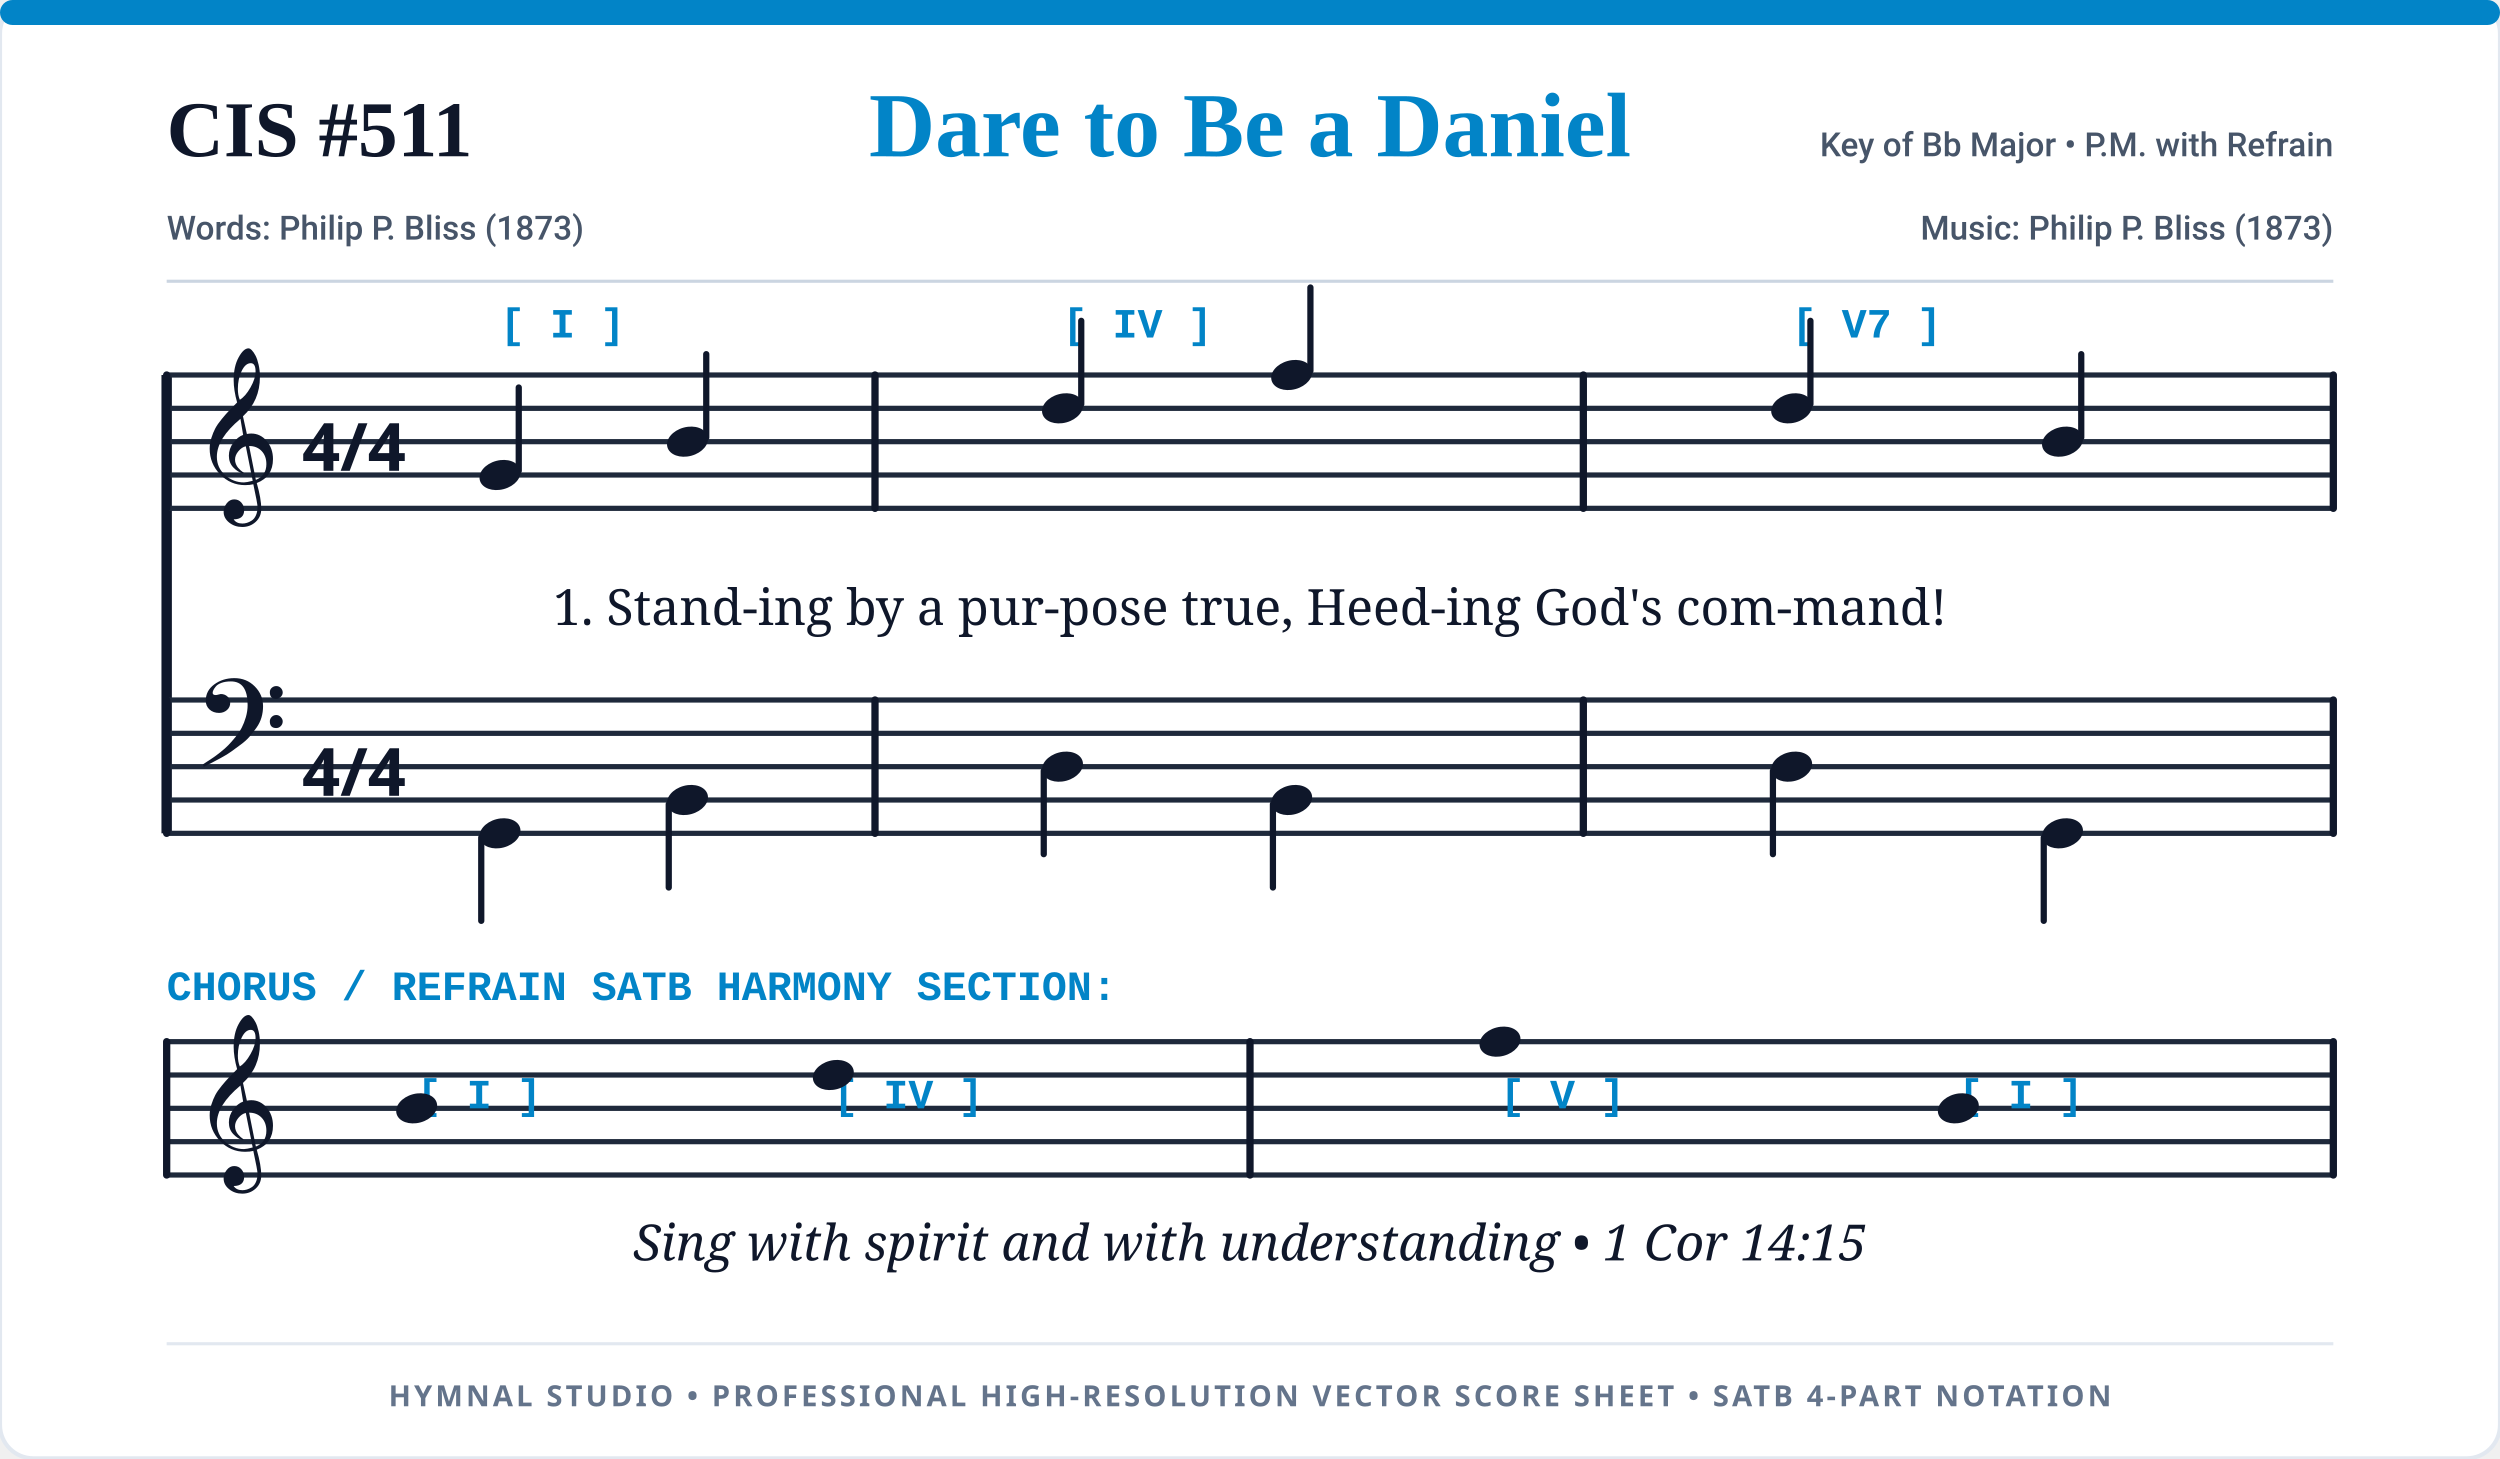
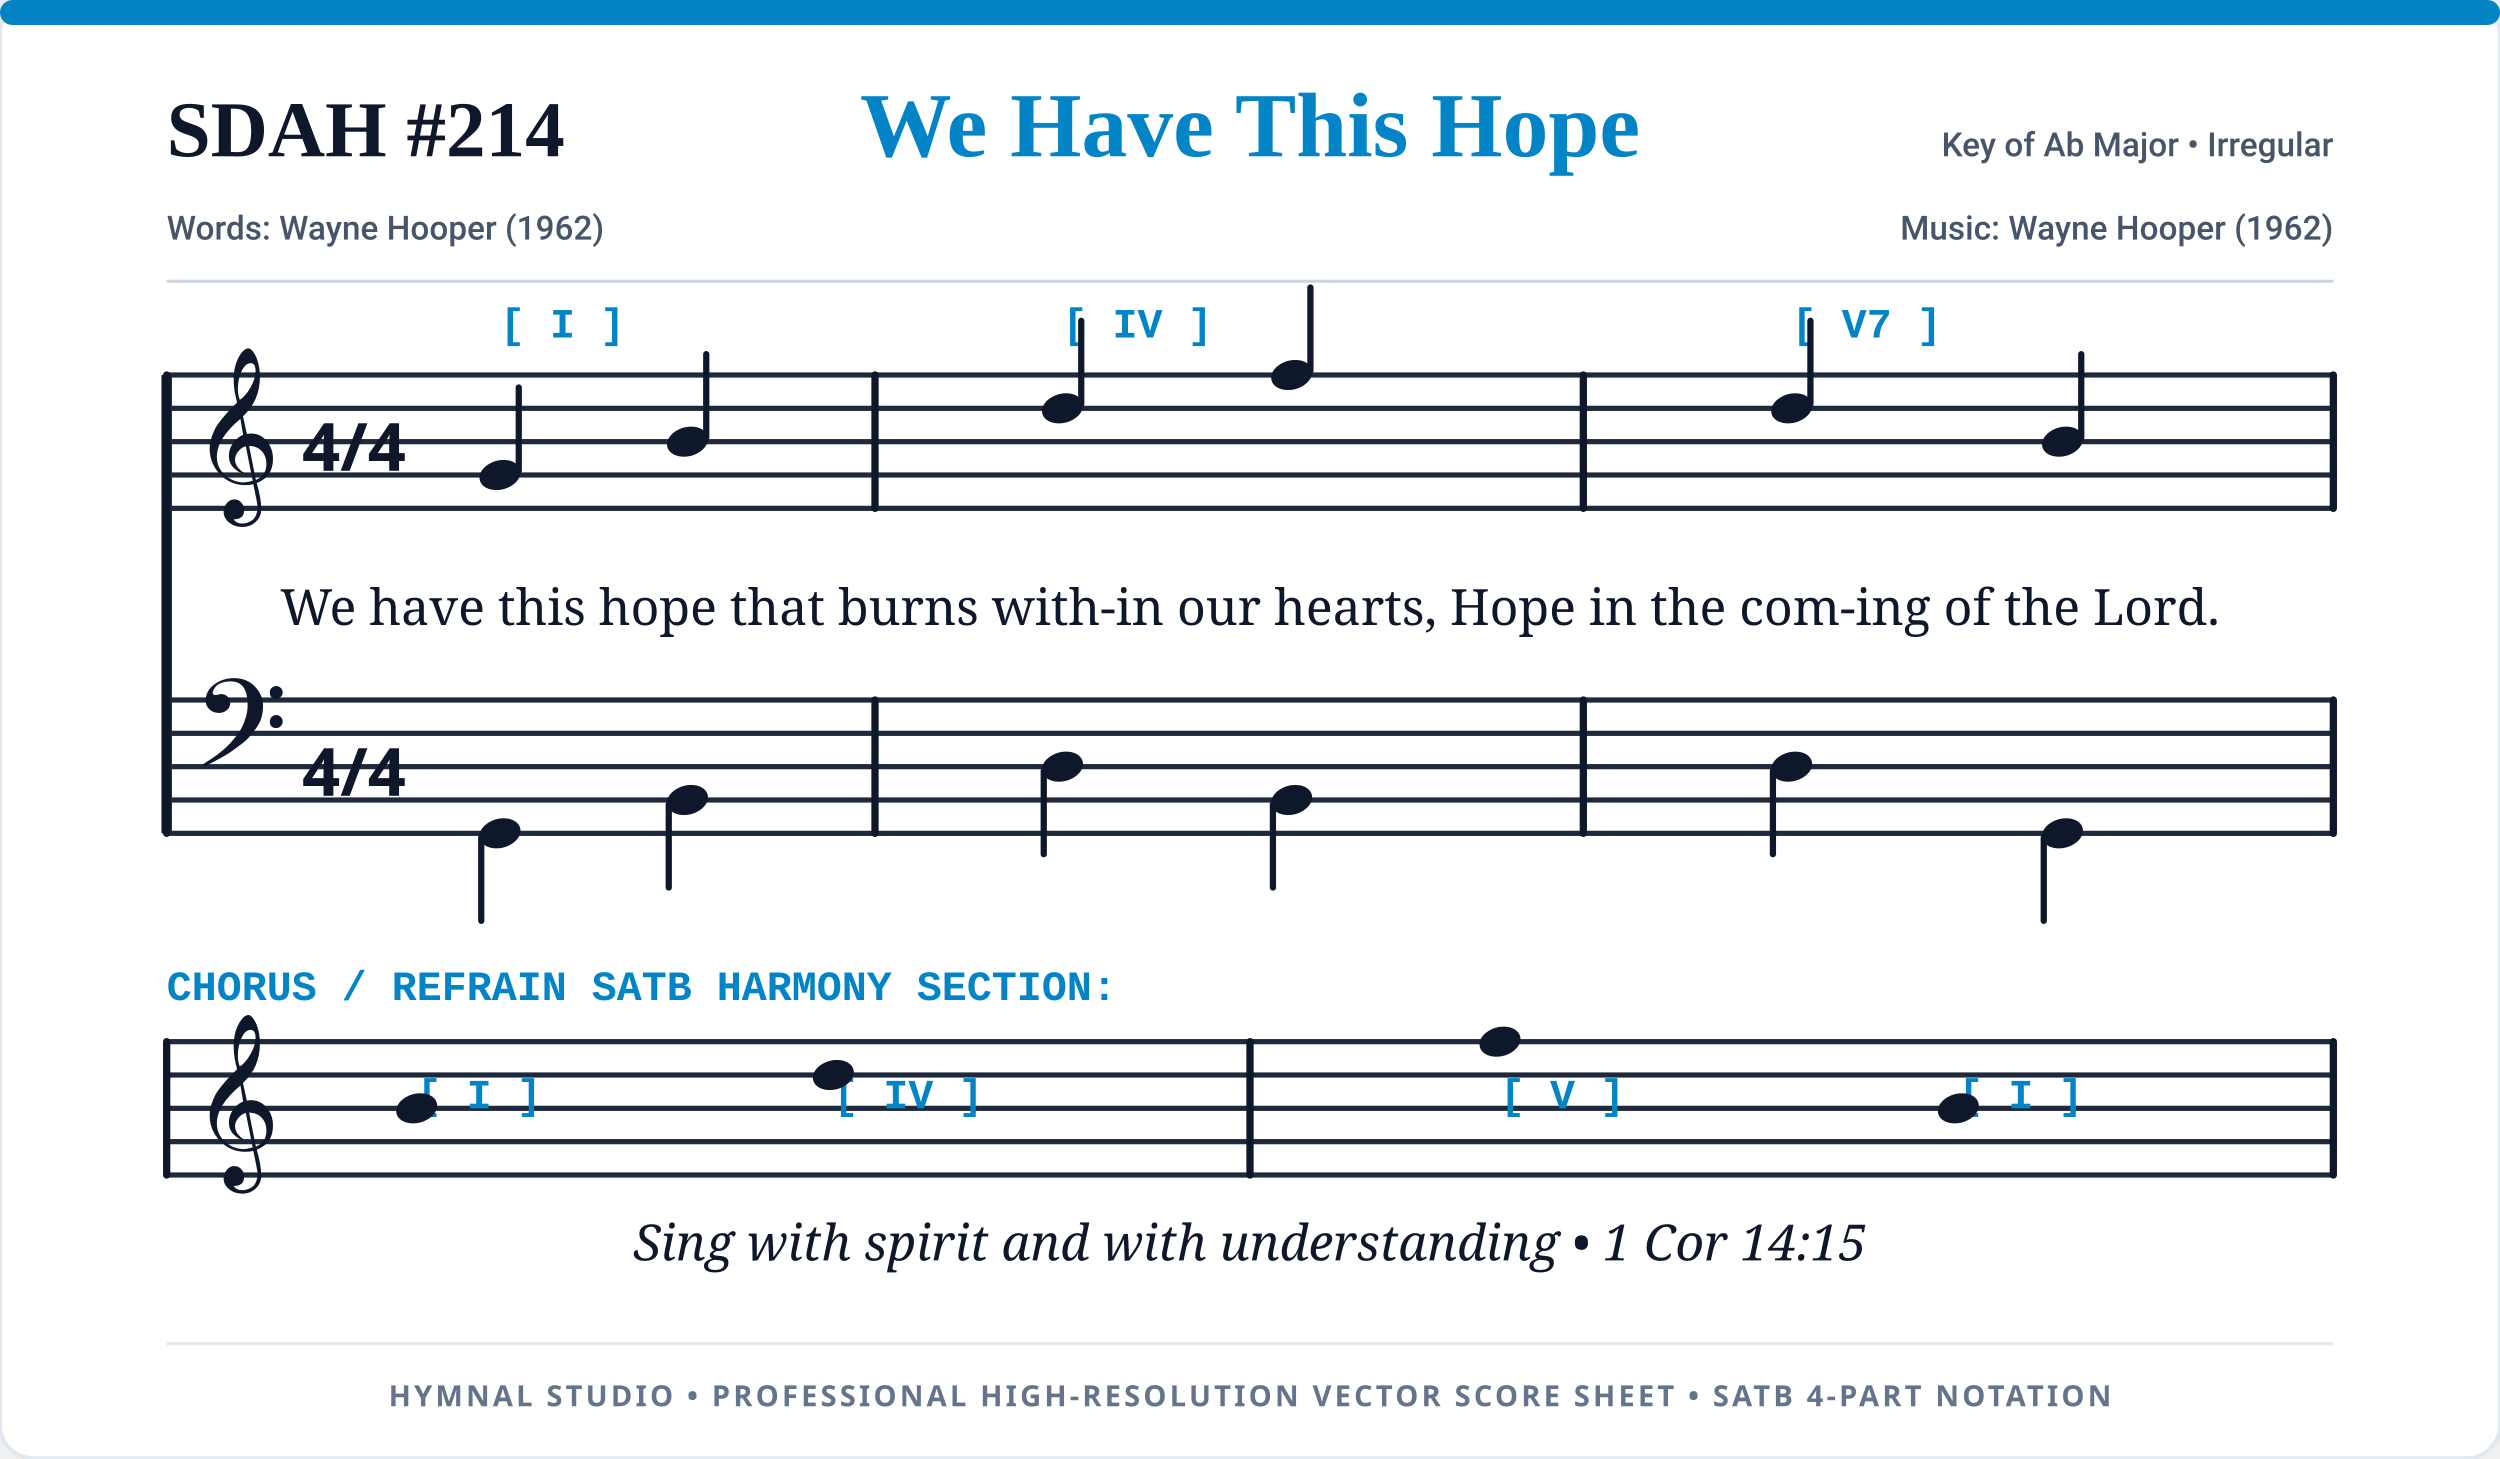
<svg xmlns="http://www.w3.org/2000/svg" viewBox="0 0 1200 700" width="100%" height="100%">
  <defs>
    <style>
      .score-bg { fill: #ffffff; }
      .header-num { font-family: 'Cinzel', 'Times New Roman', serif; font-size: 38px; font-weight: bold; fill: #0f172a; }
      .header-title { font-family: 'Georgia', 'Times New Roman', serif; font-size: 44px; font-weight: bold; fill: #0284c7; text-anchor: middle; }
      .meta-text { font-family: -apple-system, BlinkMacSystemFont, 'Segoe UI', Roboto, sans-serif; font-size: 16px; fill: #475569; font-weight: 500; }
      .staff-line { stroke: #1e293b; stroke-width: 2.5; stroke-linecap: round; }
      .bar-line { stroke: #0f172a; stroke-width: 3.5; stroke-linecap: round; }
      .clef-symbol { fill: #0f172a; font-family: serif; font-size: 72px; }
      .time-sig { font-family: sans-serif; font-size: 32px; font-weight: 800; fill: #0f172a; }
      .note-head { fill: #0f172a; }
      .note-stem { stroke: #0f172a; stroke-width: 3; stroke-linecap: round; }
      .lyric-text { font-family: 'Georgia', serif; font-size: 24px; fill: #0f172a; text-anchor: middle; font-weight: 500; }
      .chord-badge { font-family: 'Courier New', monospace; font-size: 20px; font-weight: 900; fill: #0284c7; }
      .footer-brand { font-family: sans-serif; font-size: 14px; fill: #64748b; font-weight: 600; text-anchor: middle; letter-spacing: 1.5px; }
      .stave-bracket { stroke: #0f172a; stroke-width: 5; fill: none; }
    </style>
  </defs>
  <rect width="1200" height="700" class="score-bg" rx="16" stroke="#e2e8f0" stroke-width="2" />
  <rect x="0" y="0" width="1200" height="12" fill="#0284c7" rx="6" />
-   <text x="80" y="75" class="header-num">CIS #511</text>
-   <text x="600" y="75" class="header-title">Dare to Be a Daniel</text>
-   <text x="1120" y="75" class="meta-text" text-anchor="end">Key of Bb Major • P.M. with Refrain</text>
-   <text x="80" y="115" class="meta-text">Words: Philip P. Bliss (1873)</text>
-   <text x="1120" y="115" class="meta-text" text-anchor="end">Music: Philip P. Bliss (1873)</text>
+   <text x="80" y="75" class="header-num">SDAH #214</text>
+   <text x="600" y="75" class="header-title">We Have This Hope</text>
+   <text x="1120" y="75" class="meta-text" text-anchor="end">Key of Ab Major • Irregular</text>
+   <text x="80" y="115" class="meta-text">Words: Wayne Hooper (1962)</text>
+   <text x="1120" y="115" class="meta-text" text-anchor="end">Music: Wayne Hooper (1962)</text>
  <line x1="80" y1="135" x2="1120" y2="135" stroke="#cbd5e1" stroke-width="1.5" />
  <line x1="80" y1="180" x2="80" y2="400" class="stave-bracket" />
  <g transform="translate(80, 180)">
    <line x1="0" y1="0" x2="1040" y2="0" class="staff-line" />
    <line x1="0" y1="16" x2="1040" y2="16" class="staff-line" />
    <line x1="0" y1="32" x2="1040" y2="32" class="staff-line" />
    <line x1="0" y1="48" x2="1040" y2="48" class="staff-line" />
    <line x1="0" y1="64" x2="1040" y2="64" class="staff-line" />
    <line x1="0" y1="0" x2="0" y2="64" class="bar-line" />
    <line x1="340" y1="0" x2="340" y2="64" class="bar-line" />
    <line x1="680" y1="0" x2="680" y2="64" class="bar-line" />
    <line x1="1040" y1="0" x2="1040" y2="64" class="bar-line" />
    <text x="12" y="52" class="clef-symbol">𝄞</text>
    <text x="65" y="46" class="time-sig">4/4</text>
    <text x="160" y="-18" class="chord-badge">[ I ]</text>
    <ellipse cx="160" cy="48" rx="10" ry="7" class="note-head" transform="rotate(-15 160 48)" />
    <line x1="169" y1="46" x2="169" y2="6" class="note-stem" />
    <ellipse cx="250" cy="32" rx="10" ry="7" class="note-head" transform="rotate(-15 250 32)" />
    <line x1="259" y1="30" x2="259" y2="-10" class="note-stem" />
    <text x="430" y="-18" class="chord-badge">[ IV ]</text>
    <ellipse cx="430" cy="16" rx="10" ry="7" class="note-head" transform="rotate(-15 430 16)" />
    <line x1="439" y1="14" x2="439" y2="-26" class="note-stem" />
    <ellipse cx="540" cy="0" rx="10" ry="7" class="note-head" transform="rotate(-15 540 0)" />
    <line x1="549" y1="-2" x2="549" y2="-42" class="note-stem" />
    <text x="780" y="-18" class="chord-badge">[ V7 ]</text>
    <ellipse cx="780" cy="16" rx="10" ry="7" class="note-head" transform="rotate(-15 780 16)" />
    <line x1="789" y1="14" x2="789" y2="-26" class="note-stem" />
    <ellipse cx="910" cy="32" rx="10" ry="7" class="note-head" transform="rotate(-15 910 32)" />
    <line x1="919" y1="30" x2="919" y2="-10" class="note-stem" />
  </g>
-   <text x="600" y="300" class="lyric-text">1. Stand-ing by a pur-pose true, Heed-ing God's com-mand!</text>
+   <text x="600" y="300" class="lyric-text">We have this hope that burns with-in our hearts, Hope in the com-ing of the Lord.</text>
  <g transform="translate(80, 336)">
    <line x1="0" y1="0" x2="1040" y2="0" class="staff-line" />
    <line x1="0" y1="16" x2="1040" y2="16" class="staff-line" />
    <line x1="0" y1="32" x2="1040" y2="32" class="staff-line" />
    <line x1="0" y1="48" x2="1040" y2="48" class="staff-line" />
    <line x1="0" y1="64" x2="1040" y2="64" class="staff-line" />
    <line x1="0" y1="0" x2="0" y2="64" class="bar-line" />
    <line x1="340" y1="0" x2="340" y2="64" class="bar-line" />
    <line x1="680" y1="0" x2="680" y2="64" class="bar-line" />
    <line x1="1040" y1="0" x2="1040" y2="64" class="bar-line" />
    <text x="12" y="44" class="clef-symbol">𝄢</text>
    <text x="65" y="46" class="time-sig">4/4</text>
    <ellipse cx="160" cy="64" rx="10" ry="7" class="note-head" transform="rotate(-15 160 64)" />
    <line x1="151" y1="66" x2="151" y2="106" class="note-stem" />
    <ellipse cx="250" cy="48" rx="10" ry="7" class="note-head" transform="rotate(-15 250 48)" />
    <line x1="241" y1="50" x2="241" y2="90" class="note-stem" />
    <ellipse cx="430" cy="32" rx="10" ry="7" class="note-head" transform="rotate(-15 430 32)" />
    <line x1="421" y1="34" x2="421" y2="74" class="note-stem" />
    <ellipse cx="540" cy="48" rx="10" ry="7" class="note-head" transform="rotate(-15 540 48)" />
    <line x1="531" y1="50" x2="531" y2="90" class="note-stem" />
    <ellipse cx="780" cy="32" rx="10" ry="7" class="note-head" transform="rotate(-15 780 32)" />
    <line x1="771" y1="34" x2="771" y2="74" class="note-stem" />
    <ellipse cx="910" cy="64" rx="10" ry="7" class="note-head" transform="rotate(-15 910 64)" />
    <line x1="901" y1="66" x2="901" y2="106" class="note-stem" />
  </g>
  <g transform="translate(80, 480)">
    <text x="0" y="0" class="chord-badge" font-size="18">CHORUS / REFRAIN SATB HARMONY SECTION:</text>
    <line x1="0" y1="20" x2="1040" y2="20" class="staff-line" />
    <line x1="0" y1="36" x2="1040" y2="36" class="staff-line" />
    <line x1="0" y1="52" x2="1040" y2="52" class="staff-line" />
    <line x1="0" y1="68" x2="1040" y2="68" class="staff-line" />
    <line x1="0" y1="84" x2="1040" y2="84" class="staff-line" />
    <line x1="0" y1="20" x2="0" y2="84" class="bar-line" />
    <line x1="520" y1="20" x2="520" y2="84" class="bar-line" />
    <line x1="1040" y1="20" x2="1040" y2="84" class="bar-line" stroke-width="5" />
    <text x="12" y="72" class="clef-symbol">𝄞</text>
    <text x="120" y="52" class="chord-badge">[ I ]</text>
    <ellipse cx="120" cy="52" rx="10" ry="7" class="note-head" transform="rotate(-15 120 52)" />
    <text x="320" y="52" class="chord-badge">[ IV ]</text>
    <ellipse cx="320" cy="36" rx="10" ry="7" class="note-head" transform="rotate(-15 320 36)" />
    <text x="640" y="52" class="chord-badge">[ V ]</text>
    <ellipse cx="640" cy="20" rx="10" ry="7" class="note-head" transform="rotate(-15 640 20)" />
    <text x="860" y="52" class="chord-badge">[ I ]</text>
    <ellipse cx="860" cy="52" rx="10" ry="7" class="note-head" transform="rotate(-15 860 52)" />
    <text x="520" y="125" class="lyric-text" font-style="italic">Sing with spirit and with understanding • 1 Cor 14:15</text>
  </g>
  <line x1="80" y1="645" x2="1120" y2="645" stroke="#e2e8f0" stroke-width="1.5" />
  <text x="600" y="675" class="footer-brand">
    HYMNAL STUDIO • PROFESSIONAL HIGH-RESOLUTION VECTOR SCORE SHEET • SATB 4-PART NOTATION
  </text>
</svg>
